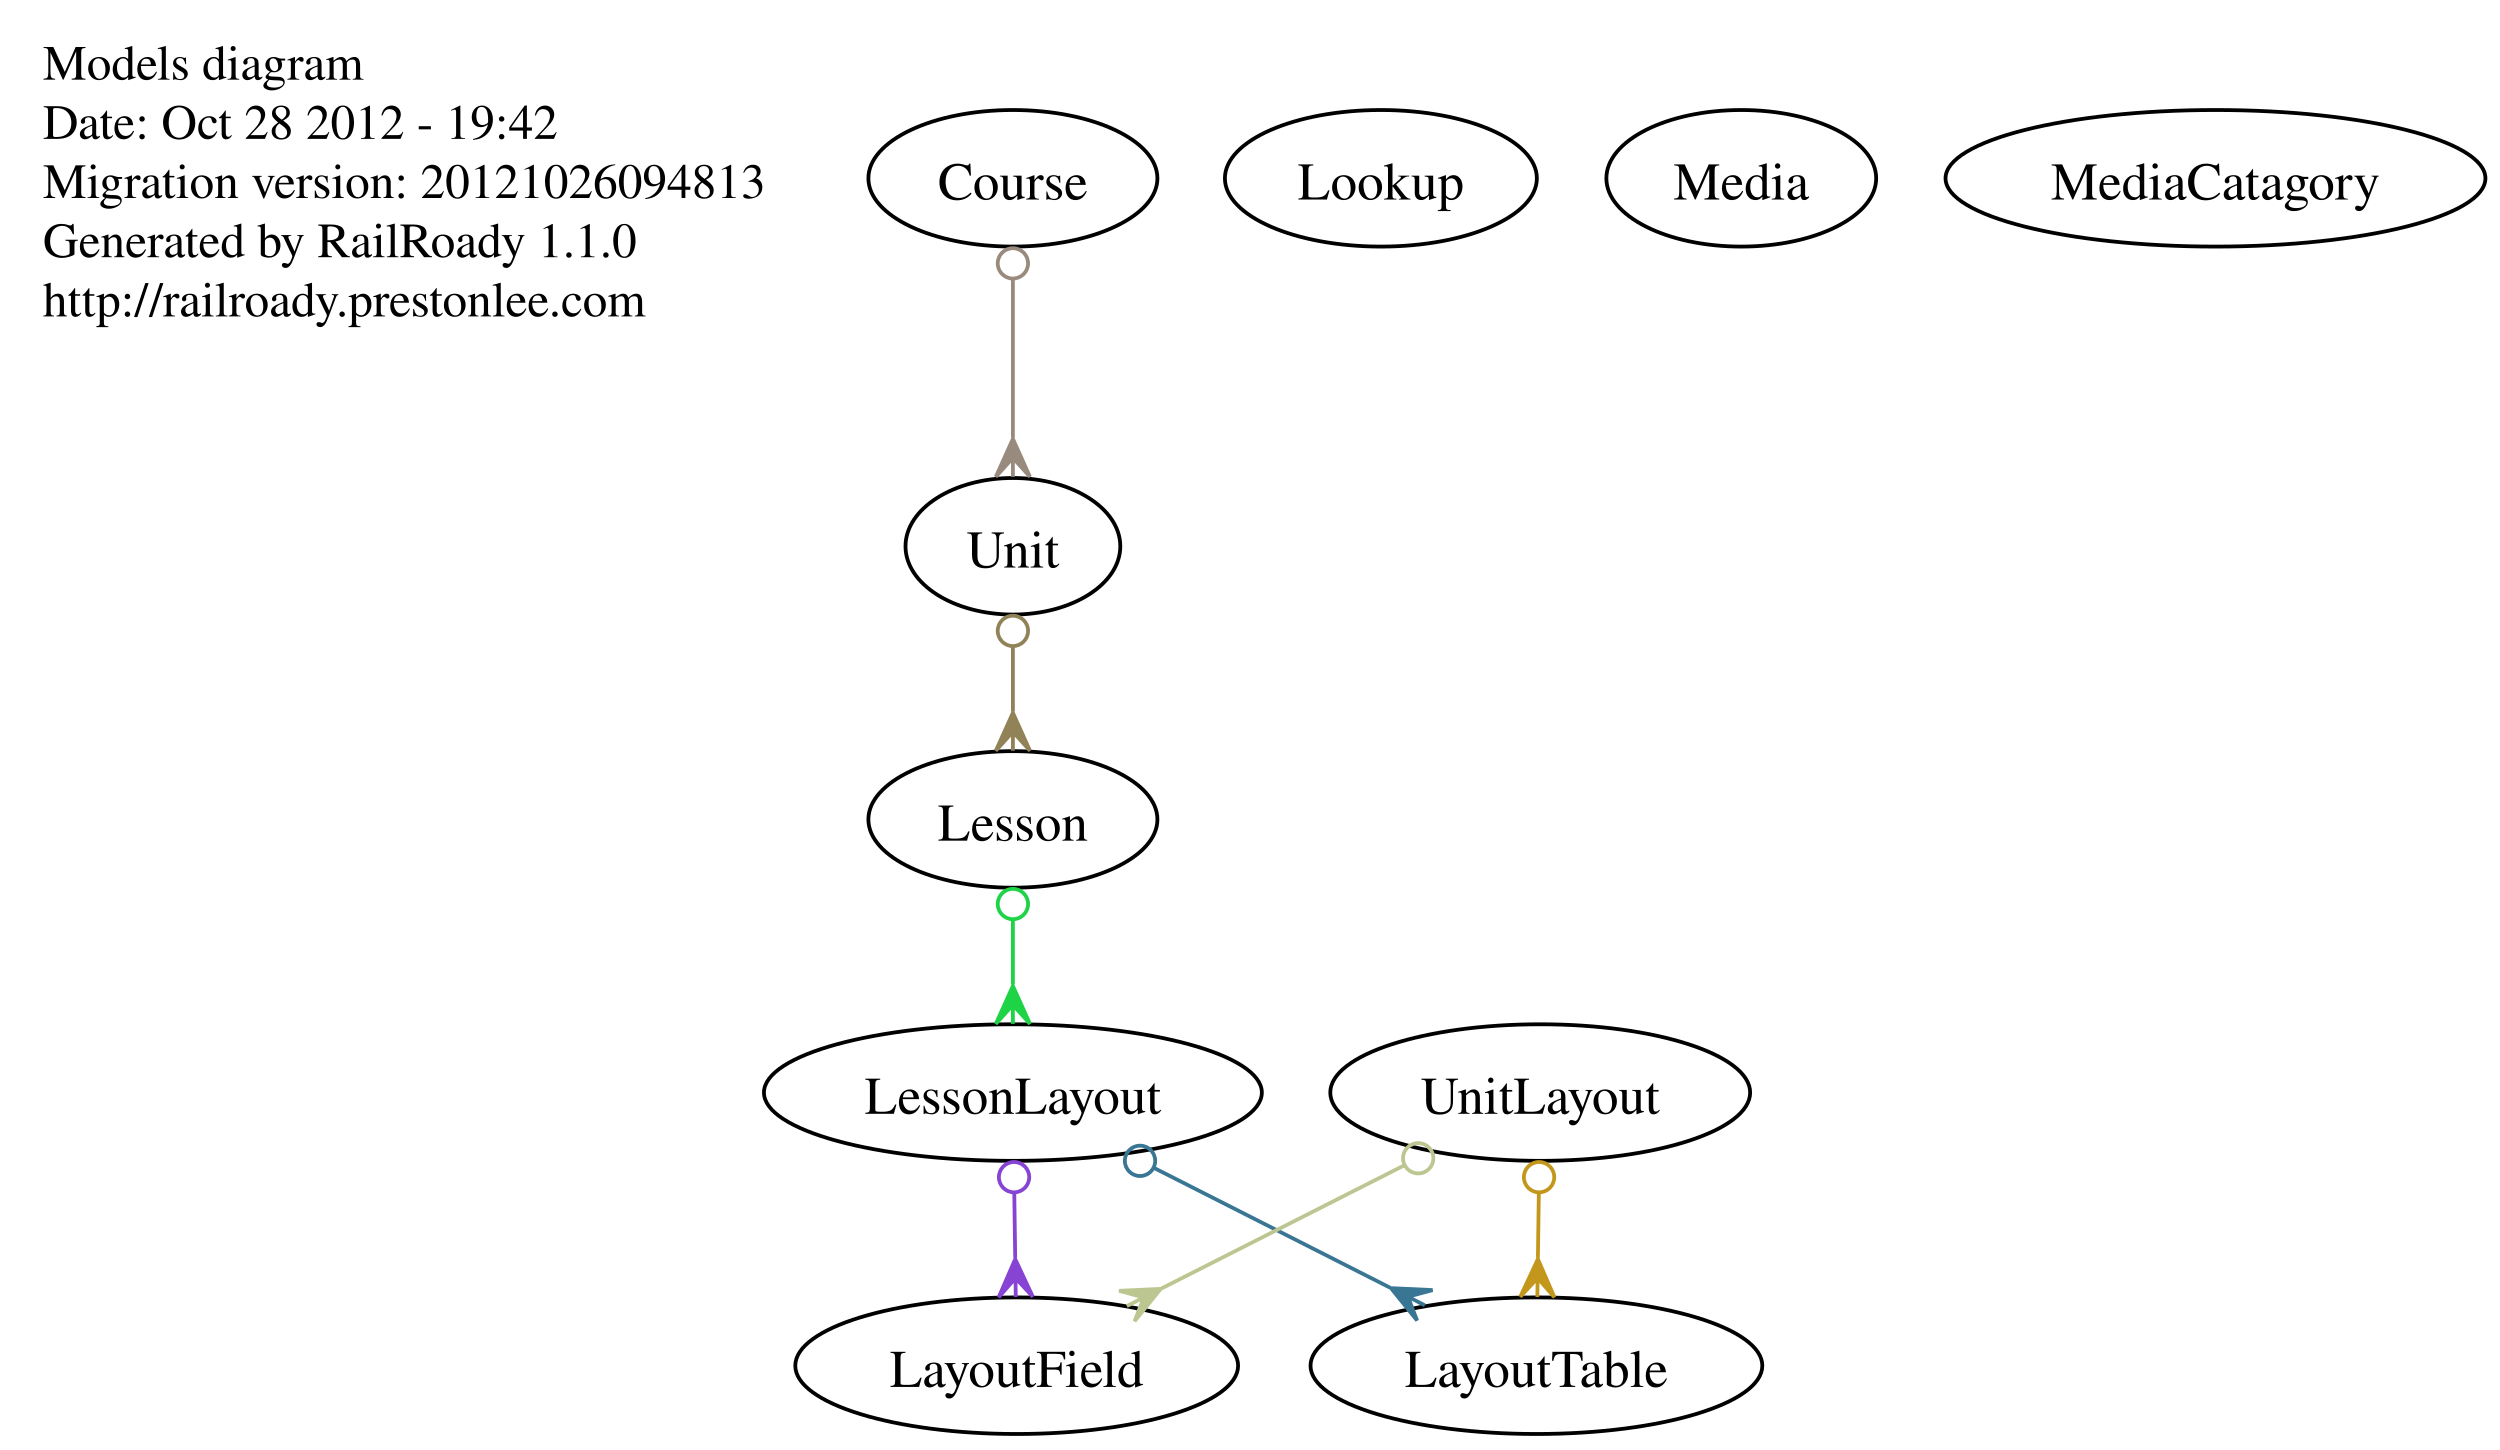
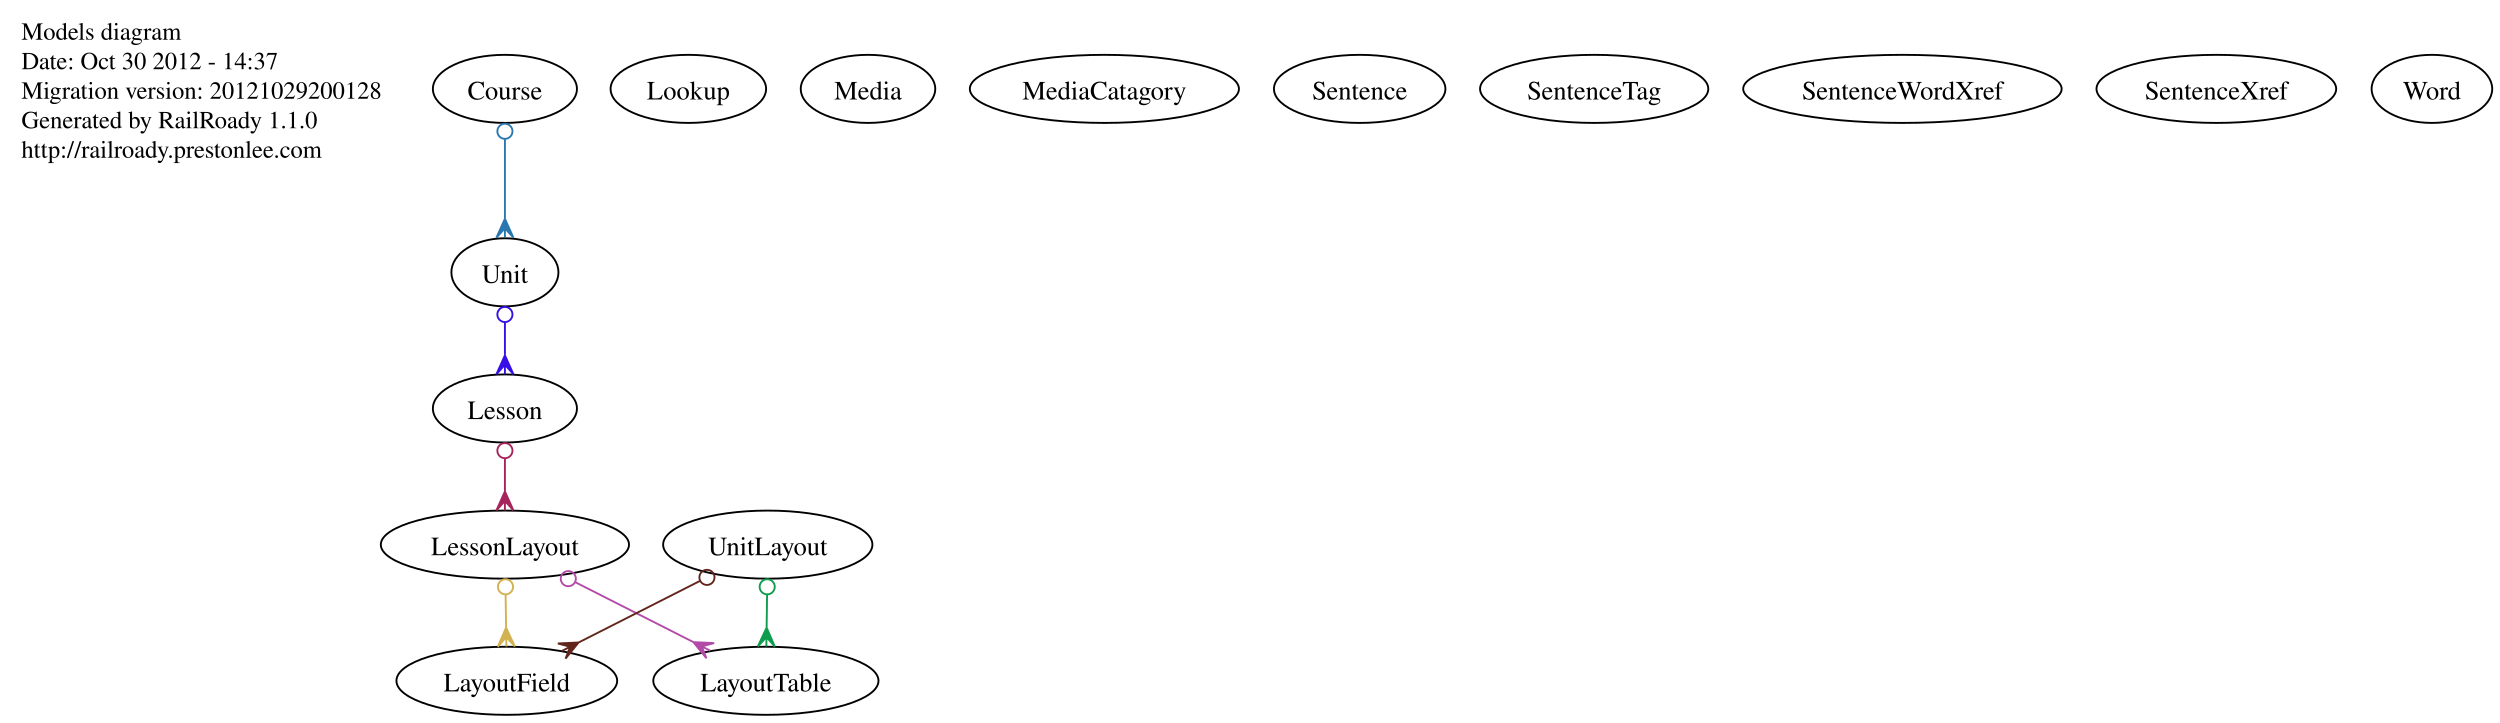
- <svg xmlns="http://www.w3.org/2000/svg" width="659pt" height="382pt" viewBox="0.00 0.00 659.00 382.00">
+ <svg xmlns="http://www.w3.org/2000/svg" width="1322pt" height="382pt" viewBox="0.00 0.00 1322.00 382.00">
  <g id="graph1" class="graph" transform="scale(1 1) rotate(0) translate(4 378)">
-     <polygon fill="white" stroke="white" points="-4,5 -4,-378 656,-378 656,5 -4,5" />
+     <polygon fill="white" stroke="white" points="-4,5 -4,-378 1319,-378 1319,5 -4,5" />
    <g id="node1" class="node">
      <text text-anchor="start" x="7.312" y="-357" font-family="Times,serif" font-size="13.00">Models diagram</text>
-       <text text-anchor="start" x="7.312" y="-341.4" font-family="Times,serif" font-size="13.00">Date: Oct 28 2012 - 19:42</text>
-       <text text-anchor="start" x="7.312" y="-325.8" font-family="Times,serif" font-size="13.00">Migration version: 20121026094813</text>
+       <text text-anchor="start" x="7.312" y="-341.4" font-family="Times,serif" font-size="13.00">Date: Oct 30 2012 - 14:37</text>
+       <text text-anchor="start" x="7.312" y="-325.8" font-family="Times,serif" font-size="13.00">Migration version: 20121029200128</text>
      <text text-anchor="start" x="7.312" y="-310.2" font-family="Times,serif" font-size="13.00">Generated by RailRoady 1.1.0</text>
      <text text-anchor="start" x="7.312" y="-294.6" font-family="Times,serif" font-size="13.00">http://railroady.prestonlee.com</text>
    </g>
    <g id="node2" class="node">
      <ellipse fill="none" stroke="black" cx="263" cy="-331" rx="38.093" ry="18" />
      <text text-anchor="middle" x="263" y="-325.4" font-family="Times,serif" font-size="14.00">Course</text>
    </g>
-     <g id="node10" class="node">
+     <g id="node14" class="node">
      <ellipse fill="none" stroke="black" cx="263" cy="-234" rx="28.308" ry="18" />
      <text text-anchor="middle" x="263" y="-228.4" font-family="Times,serif" font-size="14.00">Unit</text>
    </g>
    <g id="edge2" class="edge">
-       <path fill="none" stroke="#988b7d" d="M263,-304.414C263,-291.518 263,-275.862 263,-262.685" />
-       <ellipse fill="none" stroke="#988b7d" cx="263" cy="-308.576" rx="4" ry="4" />
-       <polygon fill="#988b7d" stroke="#988b7d" points="263,-262.314 267.5,-252.314 263,-257.314 263,-252.314 263,-252.314 263,-252.314 263,-257.314 258.5,-252.314 263,-262.314 263,-262.314" />
+       <path fill="none" stroke="#2a77af" d="M263,-304.414C263,-291.518 263,-275.862 263,-262.685" />
+       <ellipse fill="none" stroke="#2a77af" cx="263" cy="-308.576" rx="4" ry="4" />
+       <polygon fill="#2a77af" stroke="#2a77af" points="263,-262.314 267.5,-252.314 263,-257.314 263,-252.314 263,-252.314 263,-252.314 263,-257.314 258.5,-252.314 263,-262.314 263,-262.314" />
    </g>
    <g id="node3" class="node">
      <ellipse fill="none" stroke="black" cx="264" cy="-18" rx="58.363" ry="18" />
      <text text-anchor="middle" x="264" y="-12.4" font-family="Times,serif" font-size="14.00">LayoutField</text>
    </g>
    <g id="node4" class="node">
      <ellipse fill="none" stroke="black" cx="401" cy="-18" rx="59.547" ry="18" />
      <text text-anchor="middle" x="401" y="-12.4" font-family="Times,serif" font-size="14.00">LayoutTable</text>
    </g>
    <g id="node5" class="node">
      <ellipse fill="none" stroke="black" cx="263" cy="-162" rx="38.093" ry="18" />
      <text text-anchor="middle" x="263" y="-156.4" font-family="Times,serif" font-size="14.00">Lesson</text>
    </g>
    <g id="node6" class="node">
      <ellipse fill="none" stroke="black" cx="263" cy="-90" rx="65.622" ry="18" />
      <text text-anchor="middle" x="263" y="-84.4" font-family="Times,serif" font-size="14.00">LessonLayout</text>
    </g>
    <g id="edge4" class="edge">
-       <path fill="none" stroke="#1ed346" d="M263,-135.64C263,-130.063 263,-124.132 263,-118.476" />
-       <ellipse fill="none" stroke="#1ed346" cx="263" cy="-139.697" rx="4" ry="4" />
-       <polygon fill="#1ed346" stroke="#1ed346" points="263,-118.104 267.5,-108.104 263,-113.104 263,-108.104 263,-108.104 263,-108.104 263,-113.104 258.5,-108.104 263,-118.104 263,-118.104" />
+       <path fill="none" stroke="#a5245b" d="M263,-135.64C263,-130.063 263,-124.132 263,-118.476" />
+       <ellipse fill="none" stroke="#a5245b" cx="263" cy="-139.697" rx="4" ry="4" />
+       <polygon fill="#a5245b" stroke="#a5245b" points="263,-118.104 267.5,-108.104 263,-113.104 263,-108.104 263,-108.104 263,-108.104 263,-113.104 258.5,-108.104 263,-118.104 263,-118.104" />
    </g>
    <g id="edge6" class="edge">
-       <path fill="none" stroke="#8643d4" d="M263.362,-63.64C263.442,-58.063 263.527,-52.132 263.607,-46.476" />
-       <ellipse fill="none" stroke="#8643d4" cx="263.304" cy="-67.697" rx="4" ry="4" />
-       <polygon fill="#8643d4" stroke="#8643d4" points="263.613,-46.103 268.255,-36.169 263.684,-41.104 263.756,-36.104 263.756,-36.104 263.756,-36.104 263.684,-41.104 259.256,-36.04 263.613,-46.103 263.613,-46.103" />
+       <path fill="none" stroke="#d2b150" d="M263.362,-63.64C263.442,-58.063 263.527,-52.132 263.607,-46.476" />
+       <ellipse fill="none" stroke="#d2b150" cx="263.304" cy="-67.697" rx="4" ry="4" />
+       <polygon fill="#d2b150" stroke="#d2b150" points="263.613,-46.103 268.255,-36.169 263.684,-41.104 263.756,-36.104 263.756,-36.104 263.756,-36.104 263.684,-41.104 259.256,-36.04 263.613,-46.103 263.613,-46.103" />
    </g>
    <g id="edge8" class="edge">
-       <path fill="none" stroke="#387694" d="M300.3,-70.079C319.543,-60.319 342.987,-48.427 362.412,-38.574" />
-       <ellipse fill="none" stroke="#387694" cx="296.511" cy="-72.001" rx="4" ry="4" />
-       <polygon fill="#387694" stroke="#387694" points="362.67,-38.443 373.624,-37.932 367.129,-36.181 371.589,-33.919 371.589,-33.919 371.589,-33.919 367.129,-36.181 369.553,-29.906 362.67,-38.443 362.67,-38.443" />
+       <path fill="none" stroke="#b34aa8" d="M300.3,-70.079C319.543,-60.319 342.987,-48.427 362.412,-38.574" />
+       <ellipse fill="none" stroke="#b34aa8" cx="296.511" cy="-72.001" rx="4" ry="4" />
+       <polygon fill="#b34aa8" stroke="#b34aa8" points="362.67,-38.443 373.624,-37.932 367.129,-36.181 371.589,-33.919 371.589,-33.919 371.589,-33.919 367.129,-36.181 369.553,-29.906 362.67,-38.443 362.67,-38.443" />
    </g>
    <g id="node7" class="node">
      <ellipse fill="none" stroke="black" cx="360" cy="-331" rx="41.117" ry="18" />
      <text text-anchor="middle" x="360" y="-325.4" font-family="Times,serif" font-size="14.00">Lookup</text>
    </g>
    <g id="node8" class="node">
      <ellipse fill="none" stroke="black" cx="455" cy="-331" rx="35.56" ry="18" />
      <text text-anchor="middle" x="455" y="-325.4" font-family="Times,serif" font-size="14.00">Media</text>
    </g>
    <g id="node9" class="node">
      <ellipse fill="none" stroke="black" cx="580" cy="-331" rx="71.157" ry="18" />
      <text text-anchor="middle" x="580" y="-325.4" font-family="Times,serif" font-size="14.00">MediaCatagory</text>
    </g>
-     <g id="edge10" class="edge">
-       <path fill="none" stroke="#918257" d="M263,-207.64C263,-202.063 263,-196.132 263,-190.476" />
-       <ellipse fill="none" stroke="#918257" cx="263" cy="-211.697" rx="4" ry="4" />
-       <polygon fill="#918257" stroke="#918257" points="263,-190.104 267.5,-180.104 263,-185.104 263,-180.104 263,-180.104 263,-180.104 263,-185.104 258.5,-180.104 263,-190.104 263,-190.104" />
+     <g id="node10" class="node">
+       <ellipse fill="none" stroke="black" cx="715" cy="-331" rx="45.339" ry="18" />
+       <text text-anchor="middle" x="715" y="-325.4" font-family="Times,serif" font-size="14.00">Sentence</text>
    </g>
    <g id="node11" class="node">
+       <ellipse fill="none" stroke="black" cx="839" cy="-331" rx="60.347" ry="18" />
+       <text text-anchor="middle" x="839" y="-325.4" font-family="Times,serif" font-size="14.00">SentenceTag</text>
+     </g>
+     <g id="node12" class="node">
+       <ellipse fill="none" stroke="black" cx="1002" cy="-331" rx="84.206" ry="18" />
+       <text text-anchor="middle" x="1002" y="-325.4" font-family="Times,serif" font-size="14.00">SentenceWordXref</text>
+     </g>
+     <g id="node13" class="node">
+       <ellipse fill="none" stroke="black" cx="1168" cy="-331" rx="63.376" ry="18" />
+       <text text-anchor="middle" x="1168" y="-325.4" font-family="Times,serif" font-size="14.00">SentenceXref</text>
+     </g>
+     <g id="edge10" class="edge">
+       <path fill="none" stroke="#360fe7" d="M263,-207.64C263,-202.063 263,-196.132 263,-190.476" />
+       <ellipse fill="none" stroke="#360fe7" cx="263" cy="-211.697" rx="4" ry="4" />
+       <polygon fill="#360fe7" stroke="#360fe7" points="263,-190.104 267.5,-180.104 263,-185.104 263,-180.104 263,-180.104 263,-180.104 263,-185.104 258.5,-180.104 263,-190.104 263,-190.104" />
+     </g>
+     <g id="node15" class="node">
      <ellipse fill="none" stroke="black" cx="402" cy="-90" rx="55.337" ry="18" />
      <text text-anchor="middle" x="402" y="-84.4" font-family="Times,serif" font-size="14.00">UnitLayout</text>
    </g>
    <g id="edge12" class="edge">
-       <path fill="none" stroke="#bbc690" d="M366.255,-70.868C346.599,-60.898 322.211,-48.528 302.183,-38.368" />
-       <ellipse fill="none" stroke="#bbc690" cx="369.839" cy="-72.686" rx="4" ry="4" />
-       <polygon fill="#bbc690" stroke="#bbc690" points="301.95,-38.25 295.068,-29.713 297.491,-35.988 293.032,-33.726 293.032,-33.726 293.032,-33.726 297.491,-35.988 290.996,-37.739 301.95,-38.25 301.95,-38.25" />
+       <path fill="none" stroke="#62251c" d="M366.255,-70.868C346.599,-60.898 322.211,-48.528 302.183,-38.368" />
+       <ellipse fill="none" stroke="#62251c" cx="369.839" cy="-72.686" rx="4" ry="4" />
+       <polygon fill="#62251c" stroke="#62251c" points="301.95,-38.25 295.068,-29.713 297.491,-35.988 293.032,-33.726 293.032,-33.726 293.032,-33.726 297.491,-35.988 290.996,-37.739 301.95,-38.25 301.95,-38.25" />
    </g>
    <g id="edge14" class="edge">
-       <path fill="none" stroke="#c3971c" d="M401.638,-63.64C401.558,-58.063 401.473,-52.132 401.393,-46.476" />
-       <ellipse fill="none" stroke="#c3971c" cx="401.696" cy="-67.697" rx="4" ry="4" />
-       <polygon fill="#c3971c" stroke="#c3971c" points="401.387,-46.103 405.744,-36.04 401.316,-41.104 401.244,-36.104 401.244,-36.104 401.244,-36.104 401.316,-41.104 396.745,-36.169 401.387,-46.103 401.387,-46.103" />
+       <path fill="none" stroke="#0e9c4d" d="M401.638,-63.64C401.558,-58.063 401.473,-52.132 401.393,-46.476" />
+       <ellipse fill="none" stroke="#0e9c4d" cx="401.696" cy="-67.697" rx="4" ry="4" />
+       <polygon fill="#0e9c4d" stroke="#0e9c4d" points="401.387,-46.103 405.744,-36.04 401.316,-41.104 401.244,-36.104 401.244,-36.104 401.244,-36.104 401.316,-41.104 396.745,-36.169 401.387,-46.103 401.387,-46.103" />
+     </g>
+     <g id="node16" class="node">
+       <ellipse fill="none" stroke="black" cx="1282" cy="-331" rx="31.886" ry="18" />
+       <text text-anchor="middle" x="1282" y="-325.4" font-family="Times,serif" font-size="14.00">Word</text>
    </g>
  </g>
</svg>
